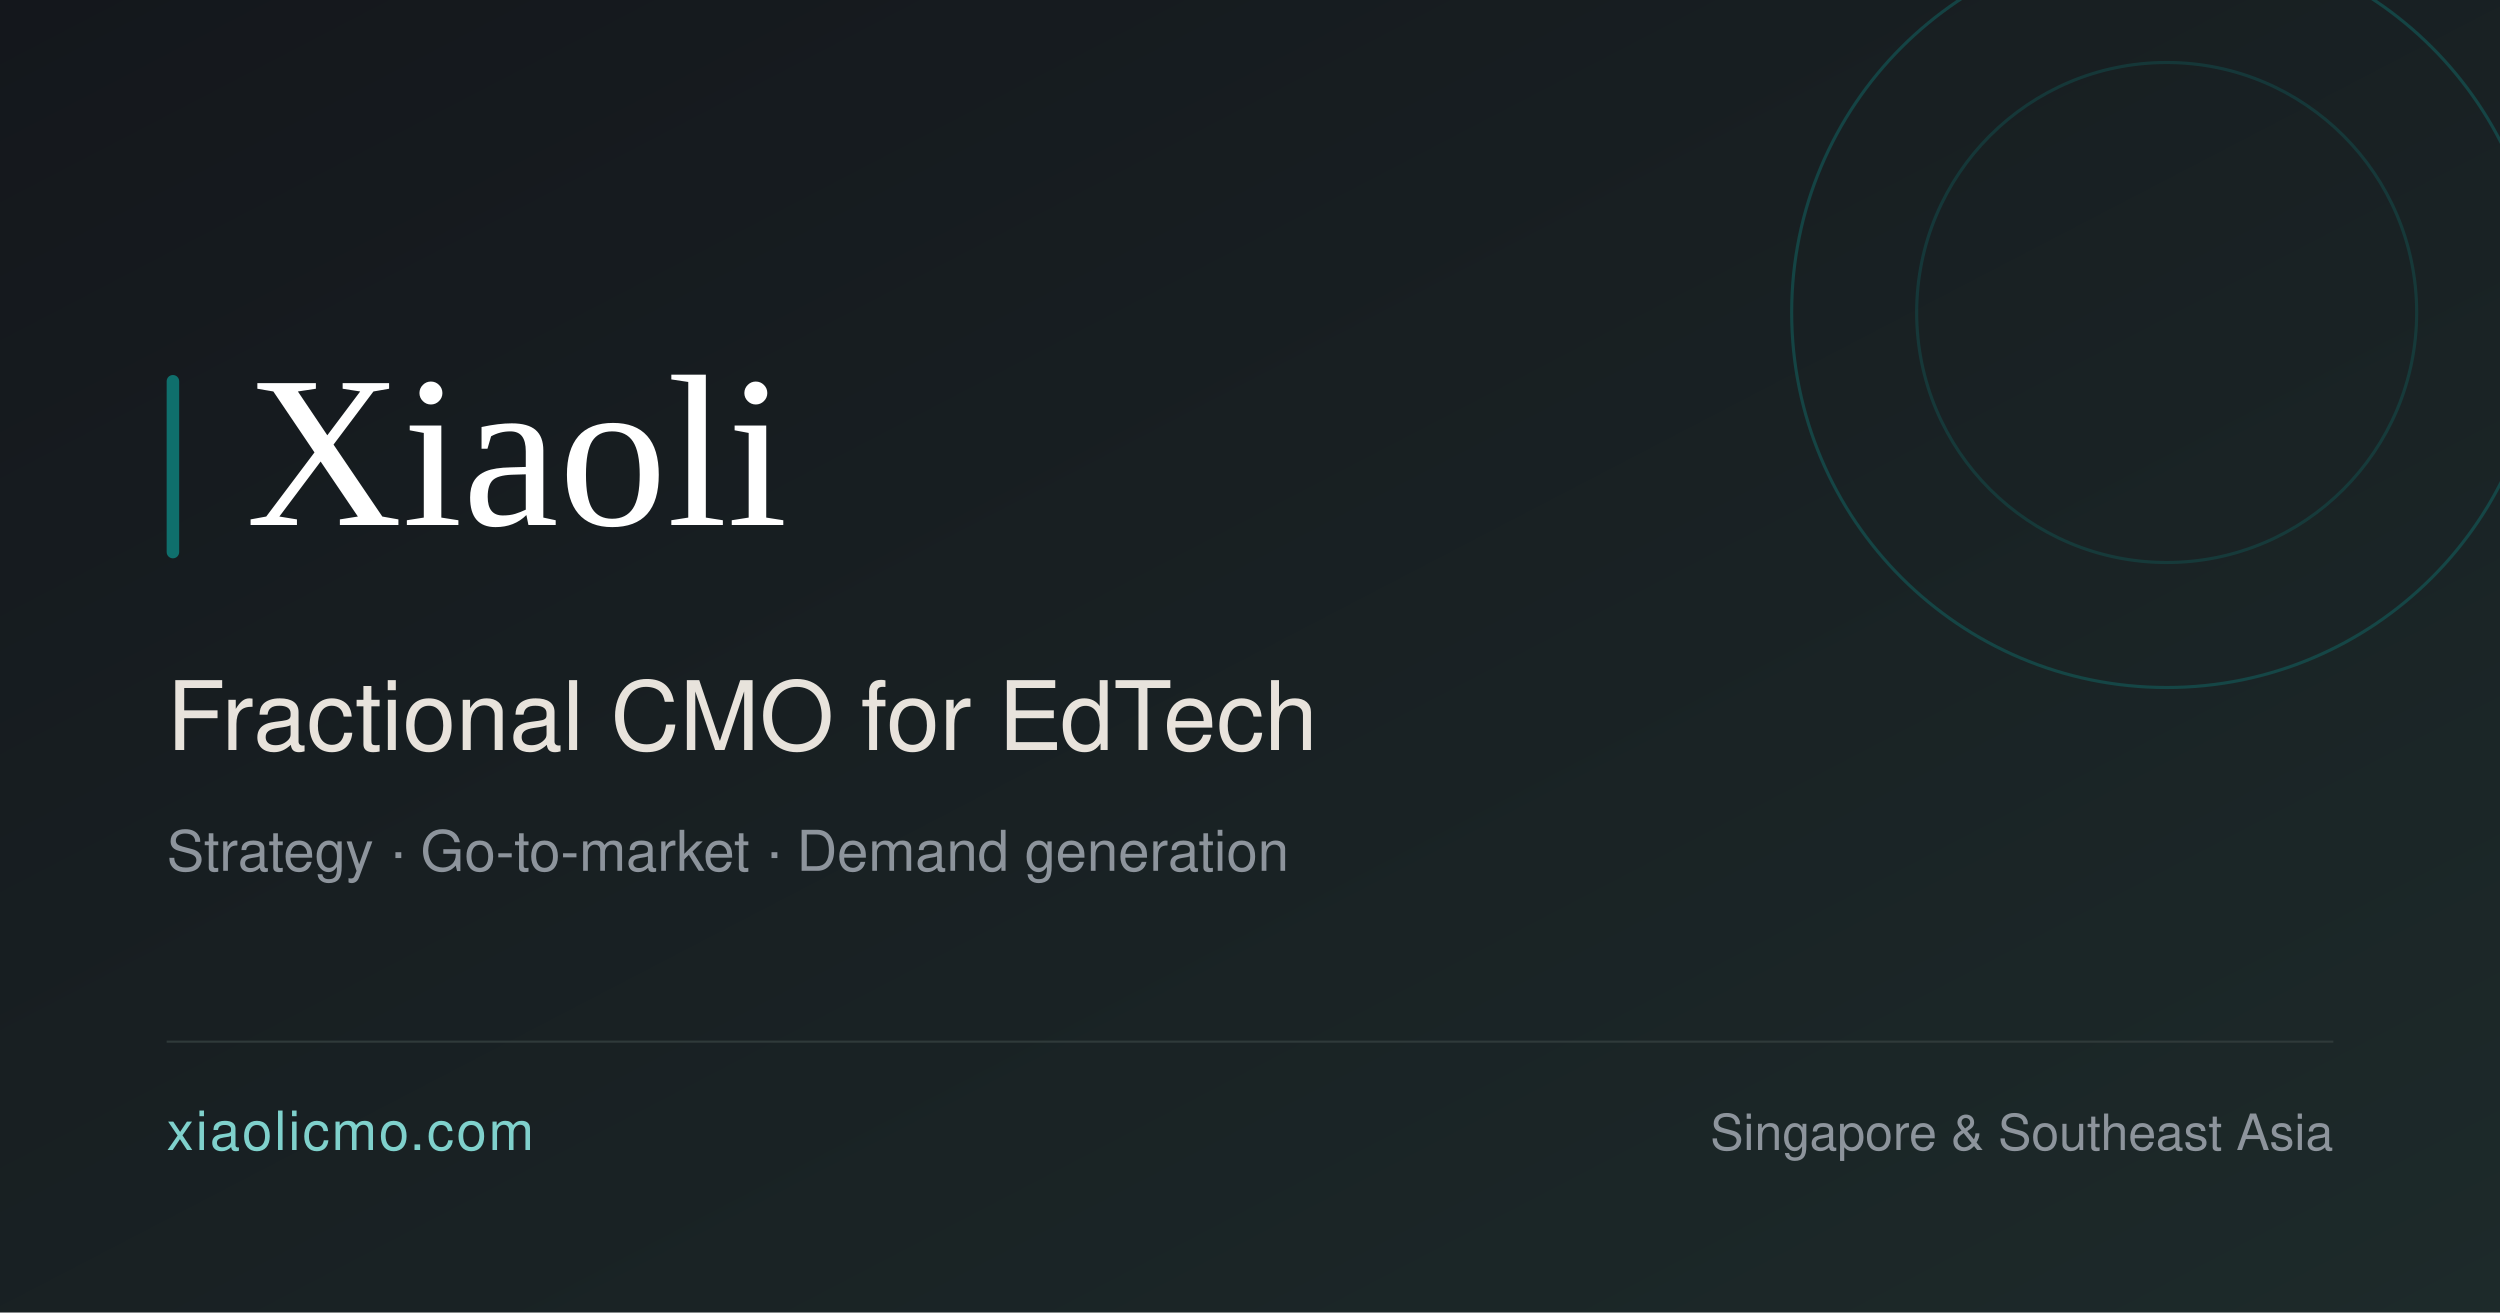
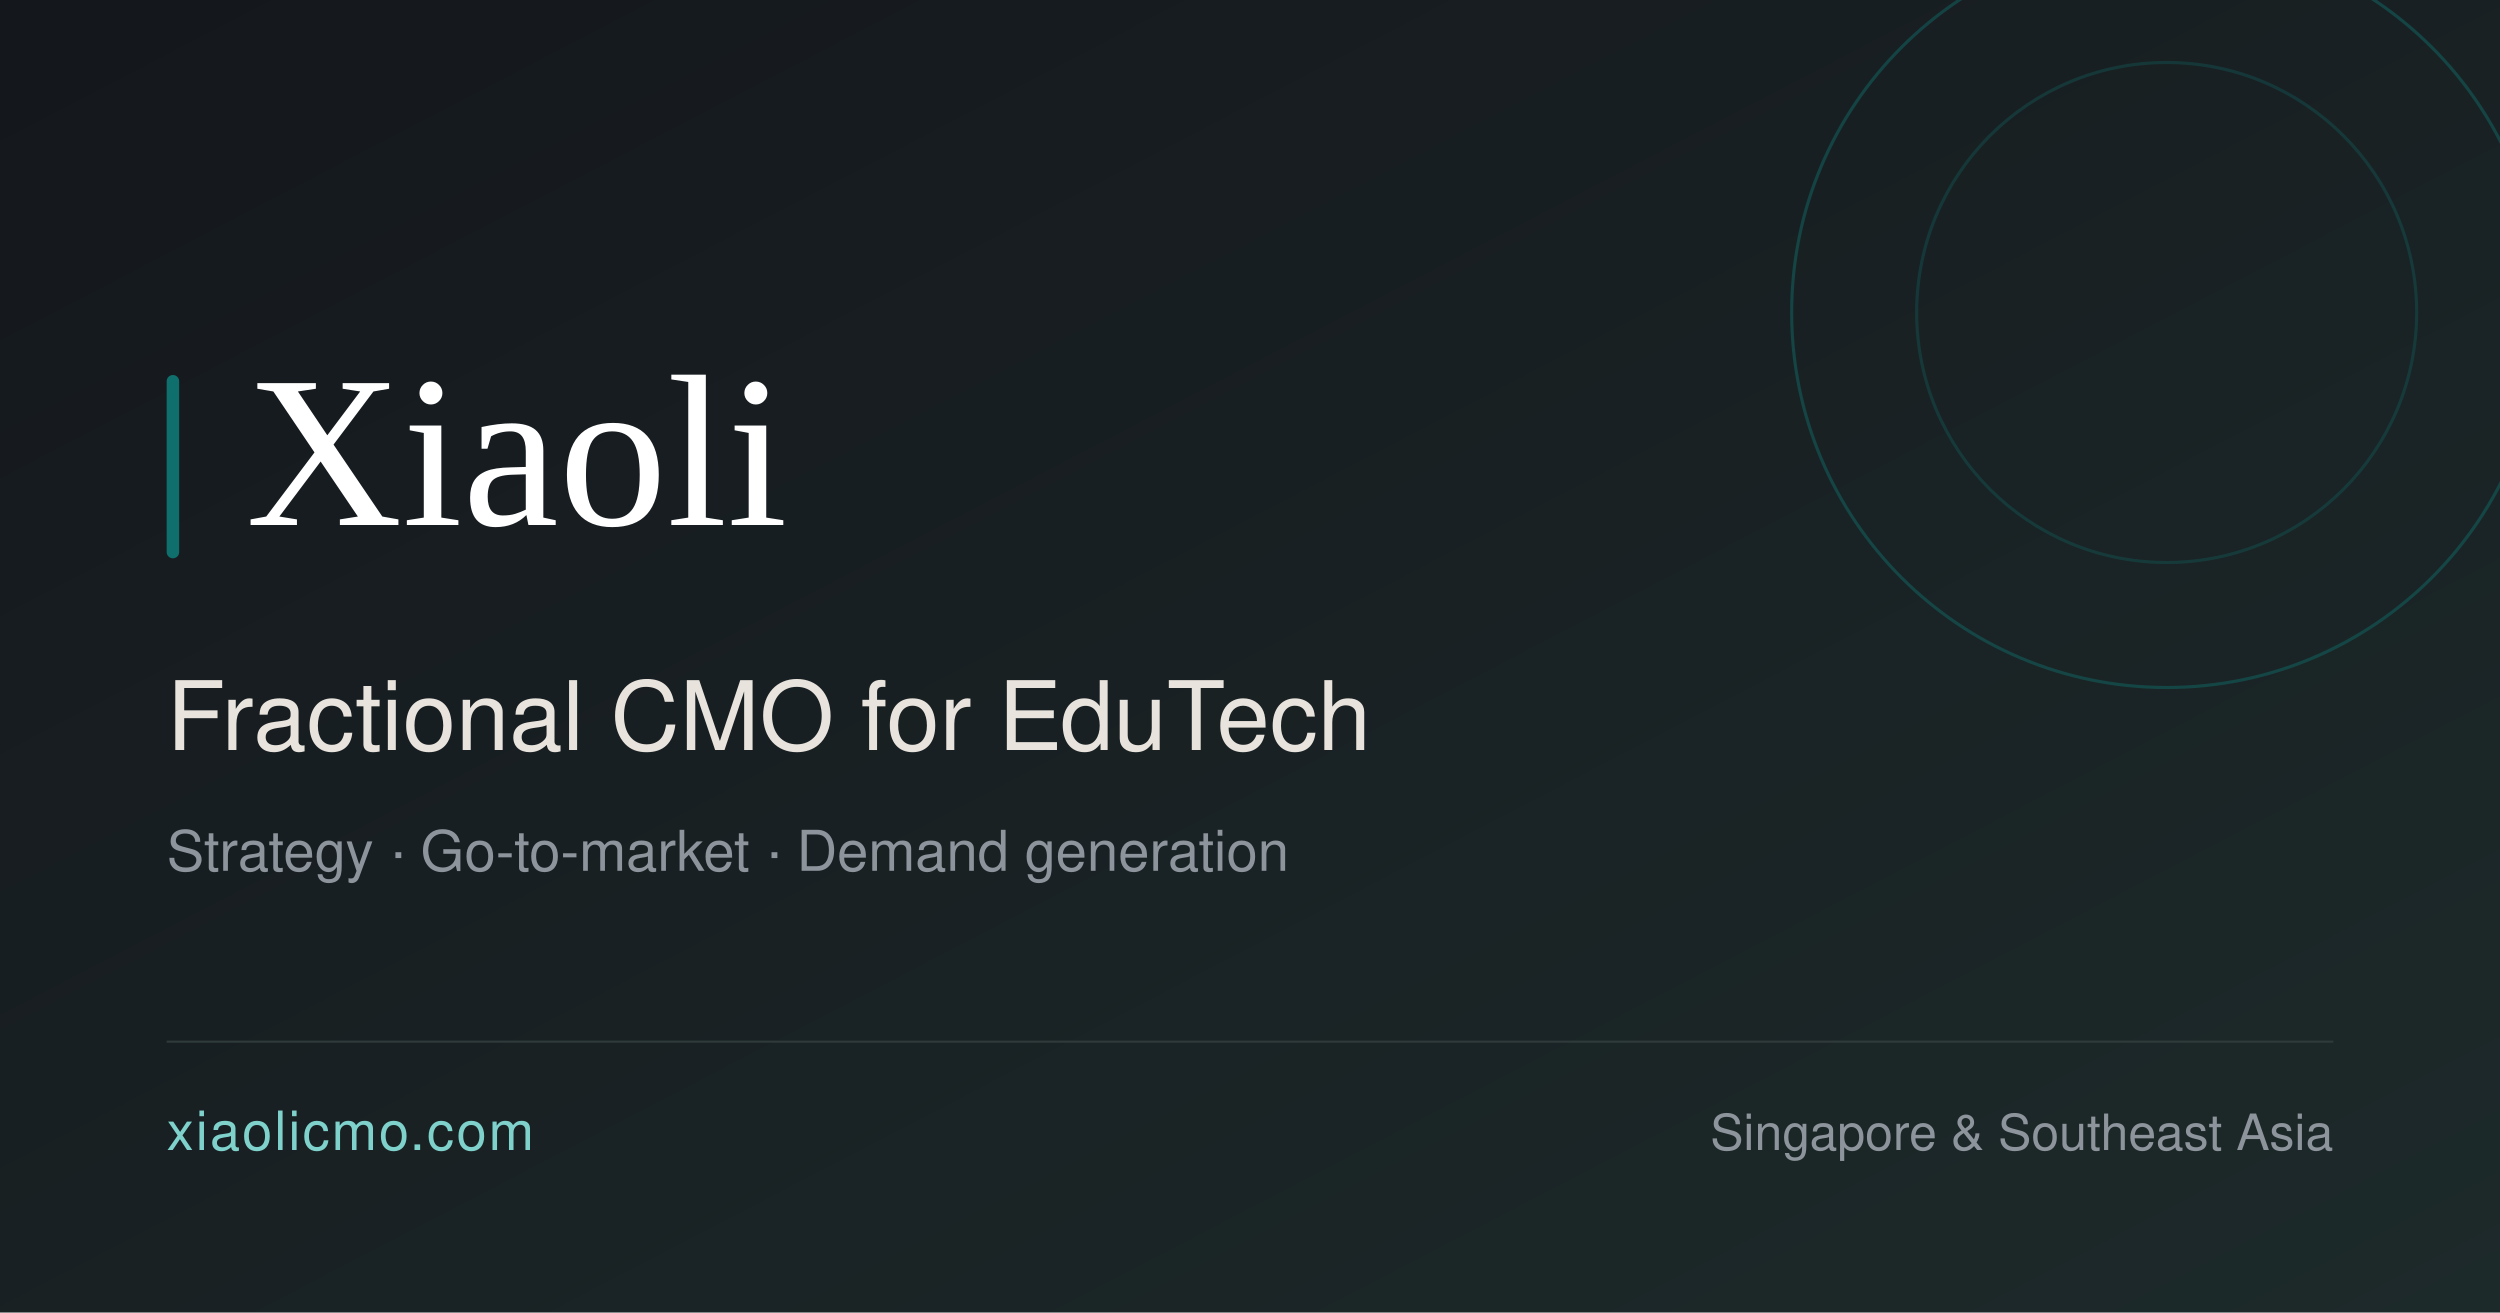
<svg xmlns="http://www.w3.org/2000/svg" width="1200" height="630" viewBox="0 0 1200 630">
  <defs>
    <linearGradient id="bg" x1="0" y1="0" x2="1" y2="1">
      <stop offset="0%" stop-color="#14171c" />
      <stop offset="100%" stop-color="#1d2a2a" />
    </linearGradient>
  </defs>
  <rect width="1200" height="630" fill="url(#bg)" />
  <circle cx="1040" cy="150" r="180" fill="none" stroke="#0f6f6c" stroke-width="1.5" opacity="0.45" />
  <circle cx="1040" cy="150" r="120" fill="none" stroke="#0f6f6c" stroke-width="1.5" opacity="0.3" />
  <rect x="80" y="180" width="6" height="88" fill="#0f6f6c" rx="3" />
  <text x="118" y="252" font-family="Georgia, 'Times New Roman', serif" font-size="104" fill="#ffffff">
    Xiaoli
  </text>
  <text x="80" y="360" font-family="Segoe UI, Helvetica, Arial, sans-serif" font-size="46" fill="#e8e3dc">
-     Fractional CMO for EdTech
+     Fractional CMO for EduTech
  </text>
  <text x="80" y="418" font-family="Segoe UI, Helvetica, Arial, sans-serif" font-size="27" fill="#8d949c">
    Strategy · Go-to-market · Demand generation
  </text>
  <line x1="80" y1="500" x2="1120" y2="500" stroke="#2f3a3a" stroke-width="1" />
  <text x="80" y="552" font-family="Segoe UI, Helvetica, Arial, sans-serif" font-size="26" fill="#7fd1cc" letter-spacing="1">
    xiaolicmo.com
  </text>
  <text x="1120" y="552" text-anchor="end" font-family="Segoe UI, Helvetica, Arial, sans-serif" font-size="24" fill="#8d949c">
    Singapore &amp; Southeast Asia
  </text>
</svg>
